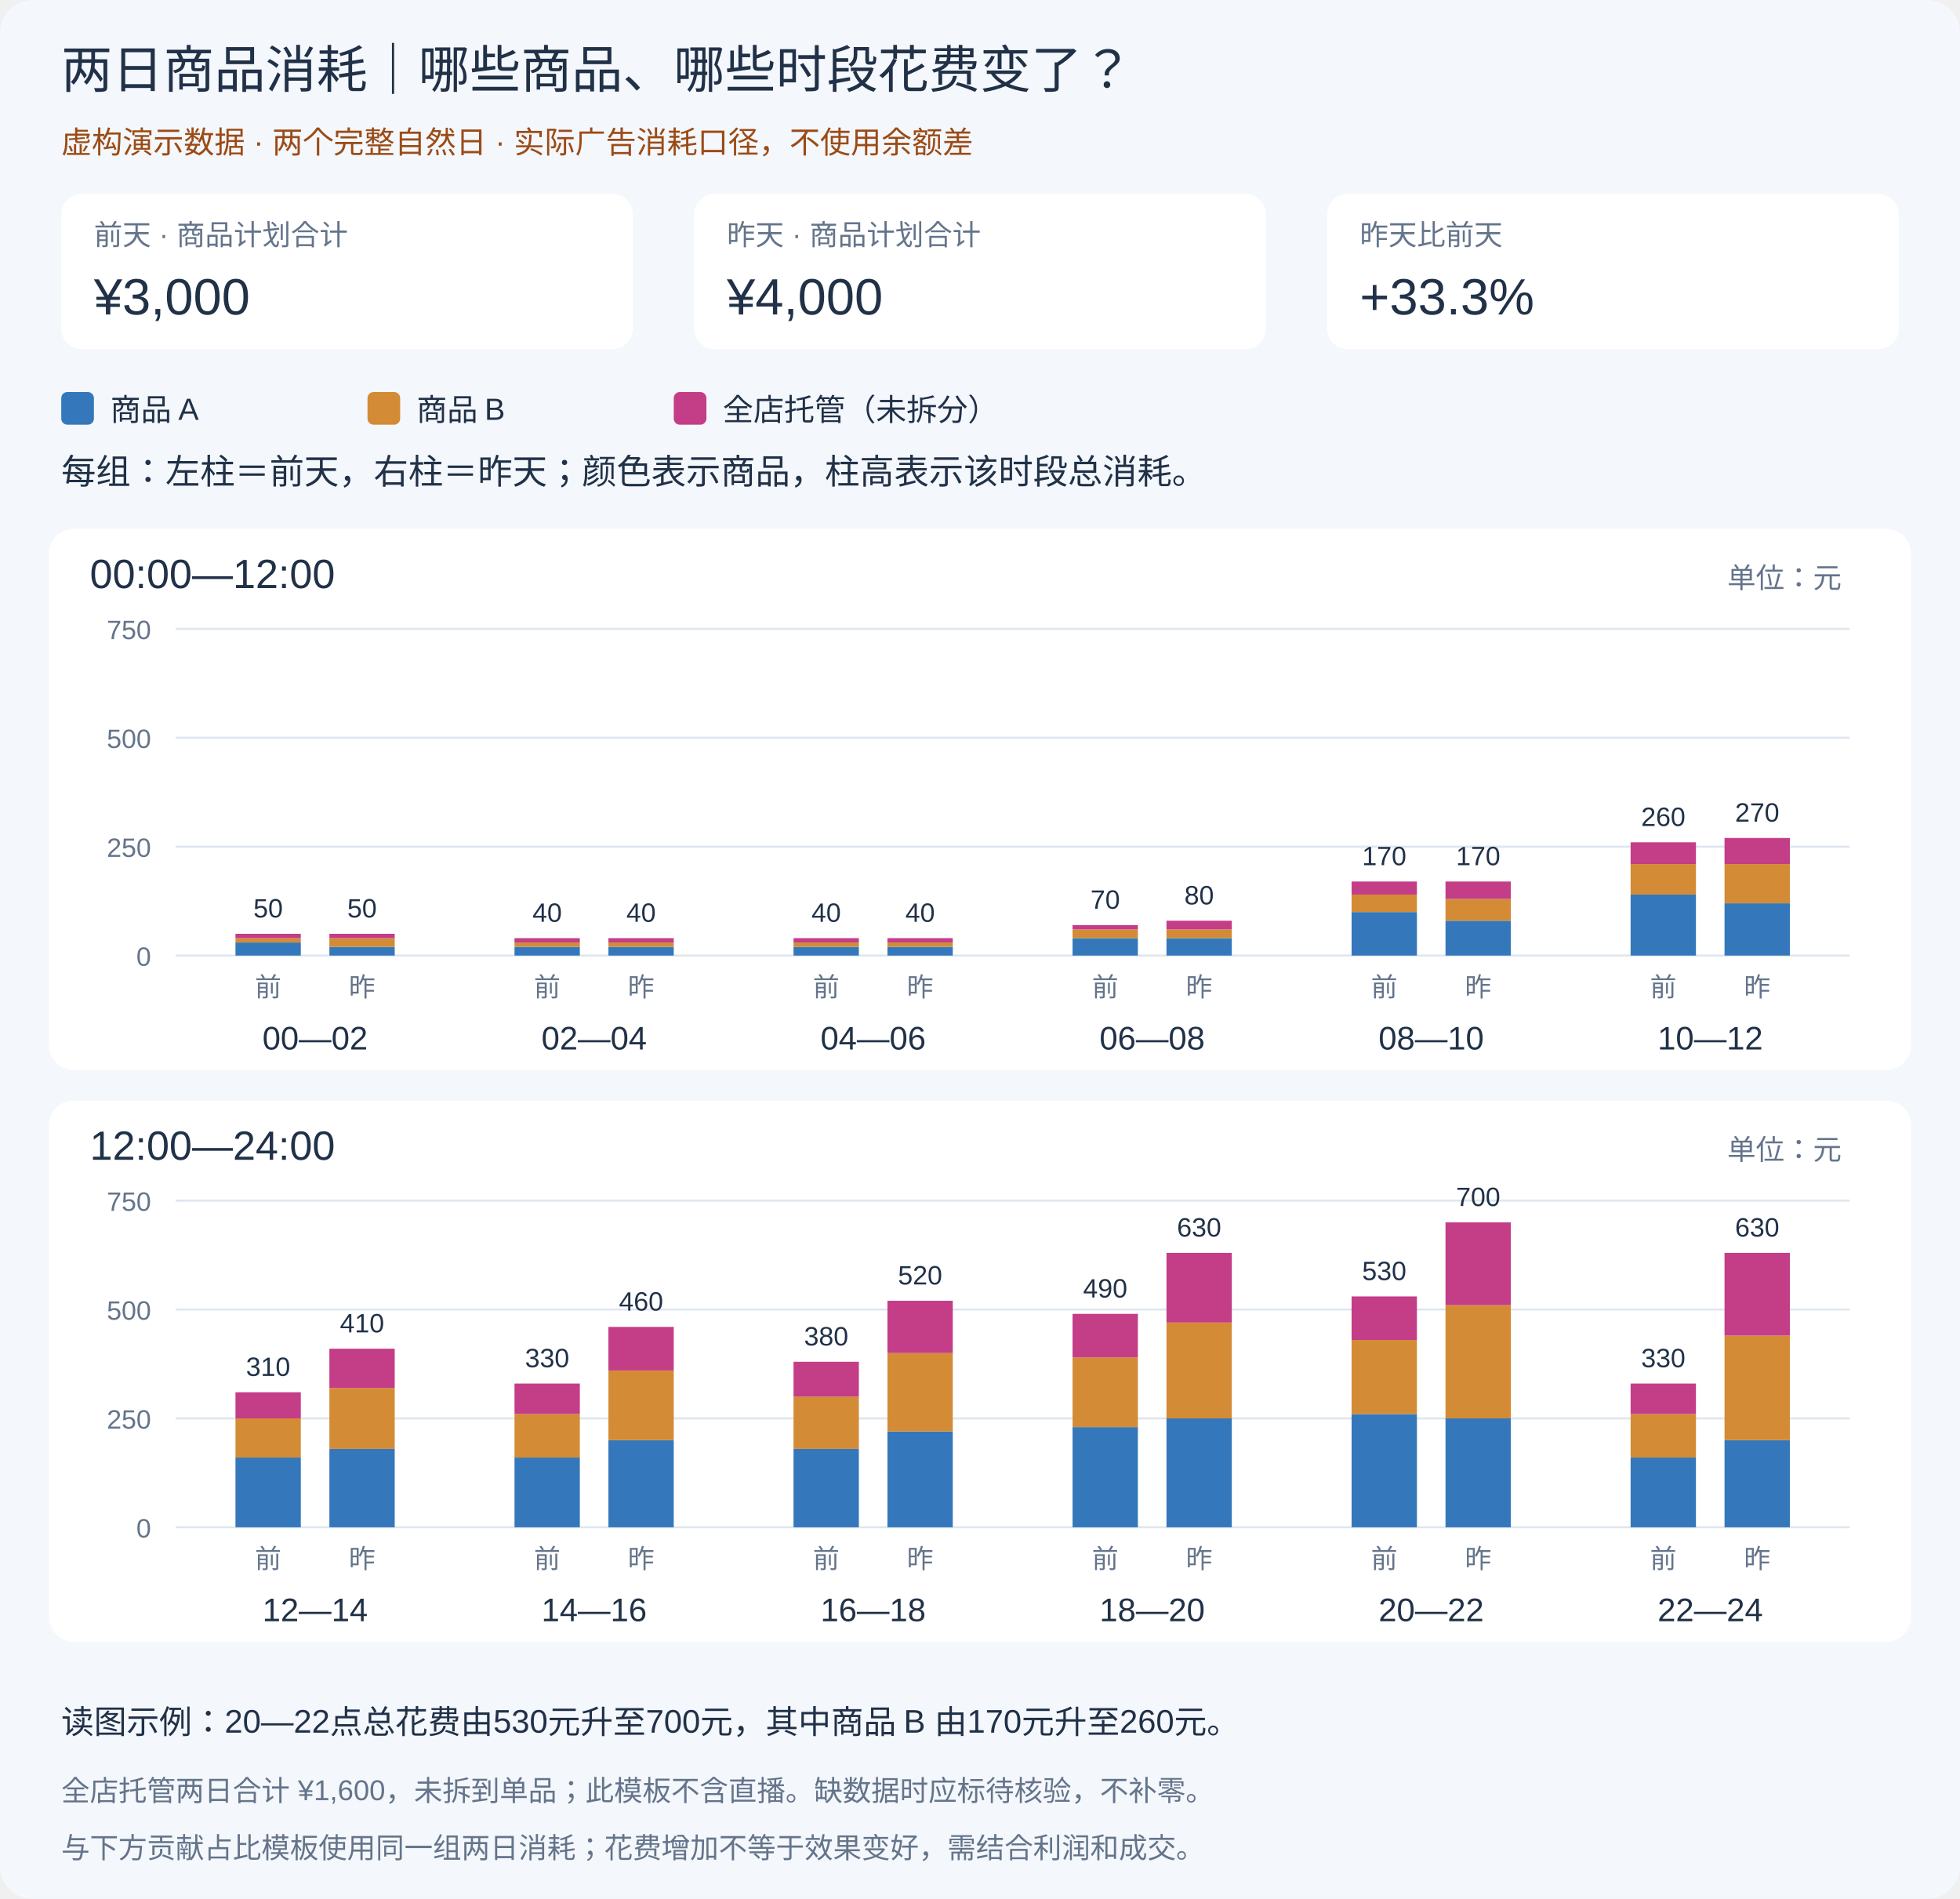
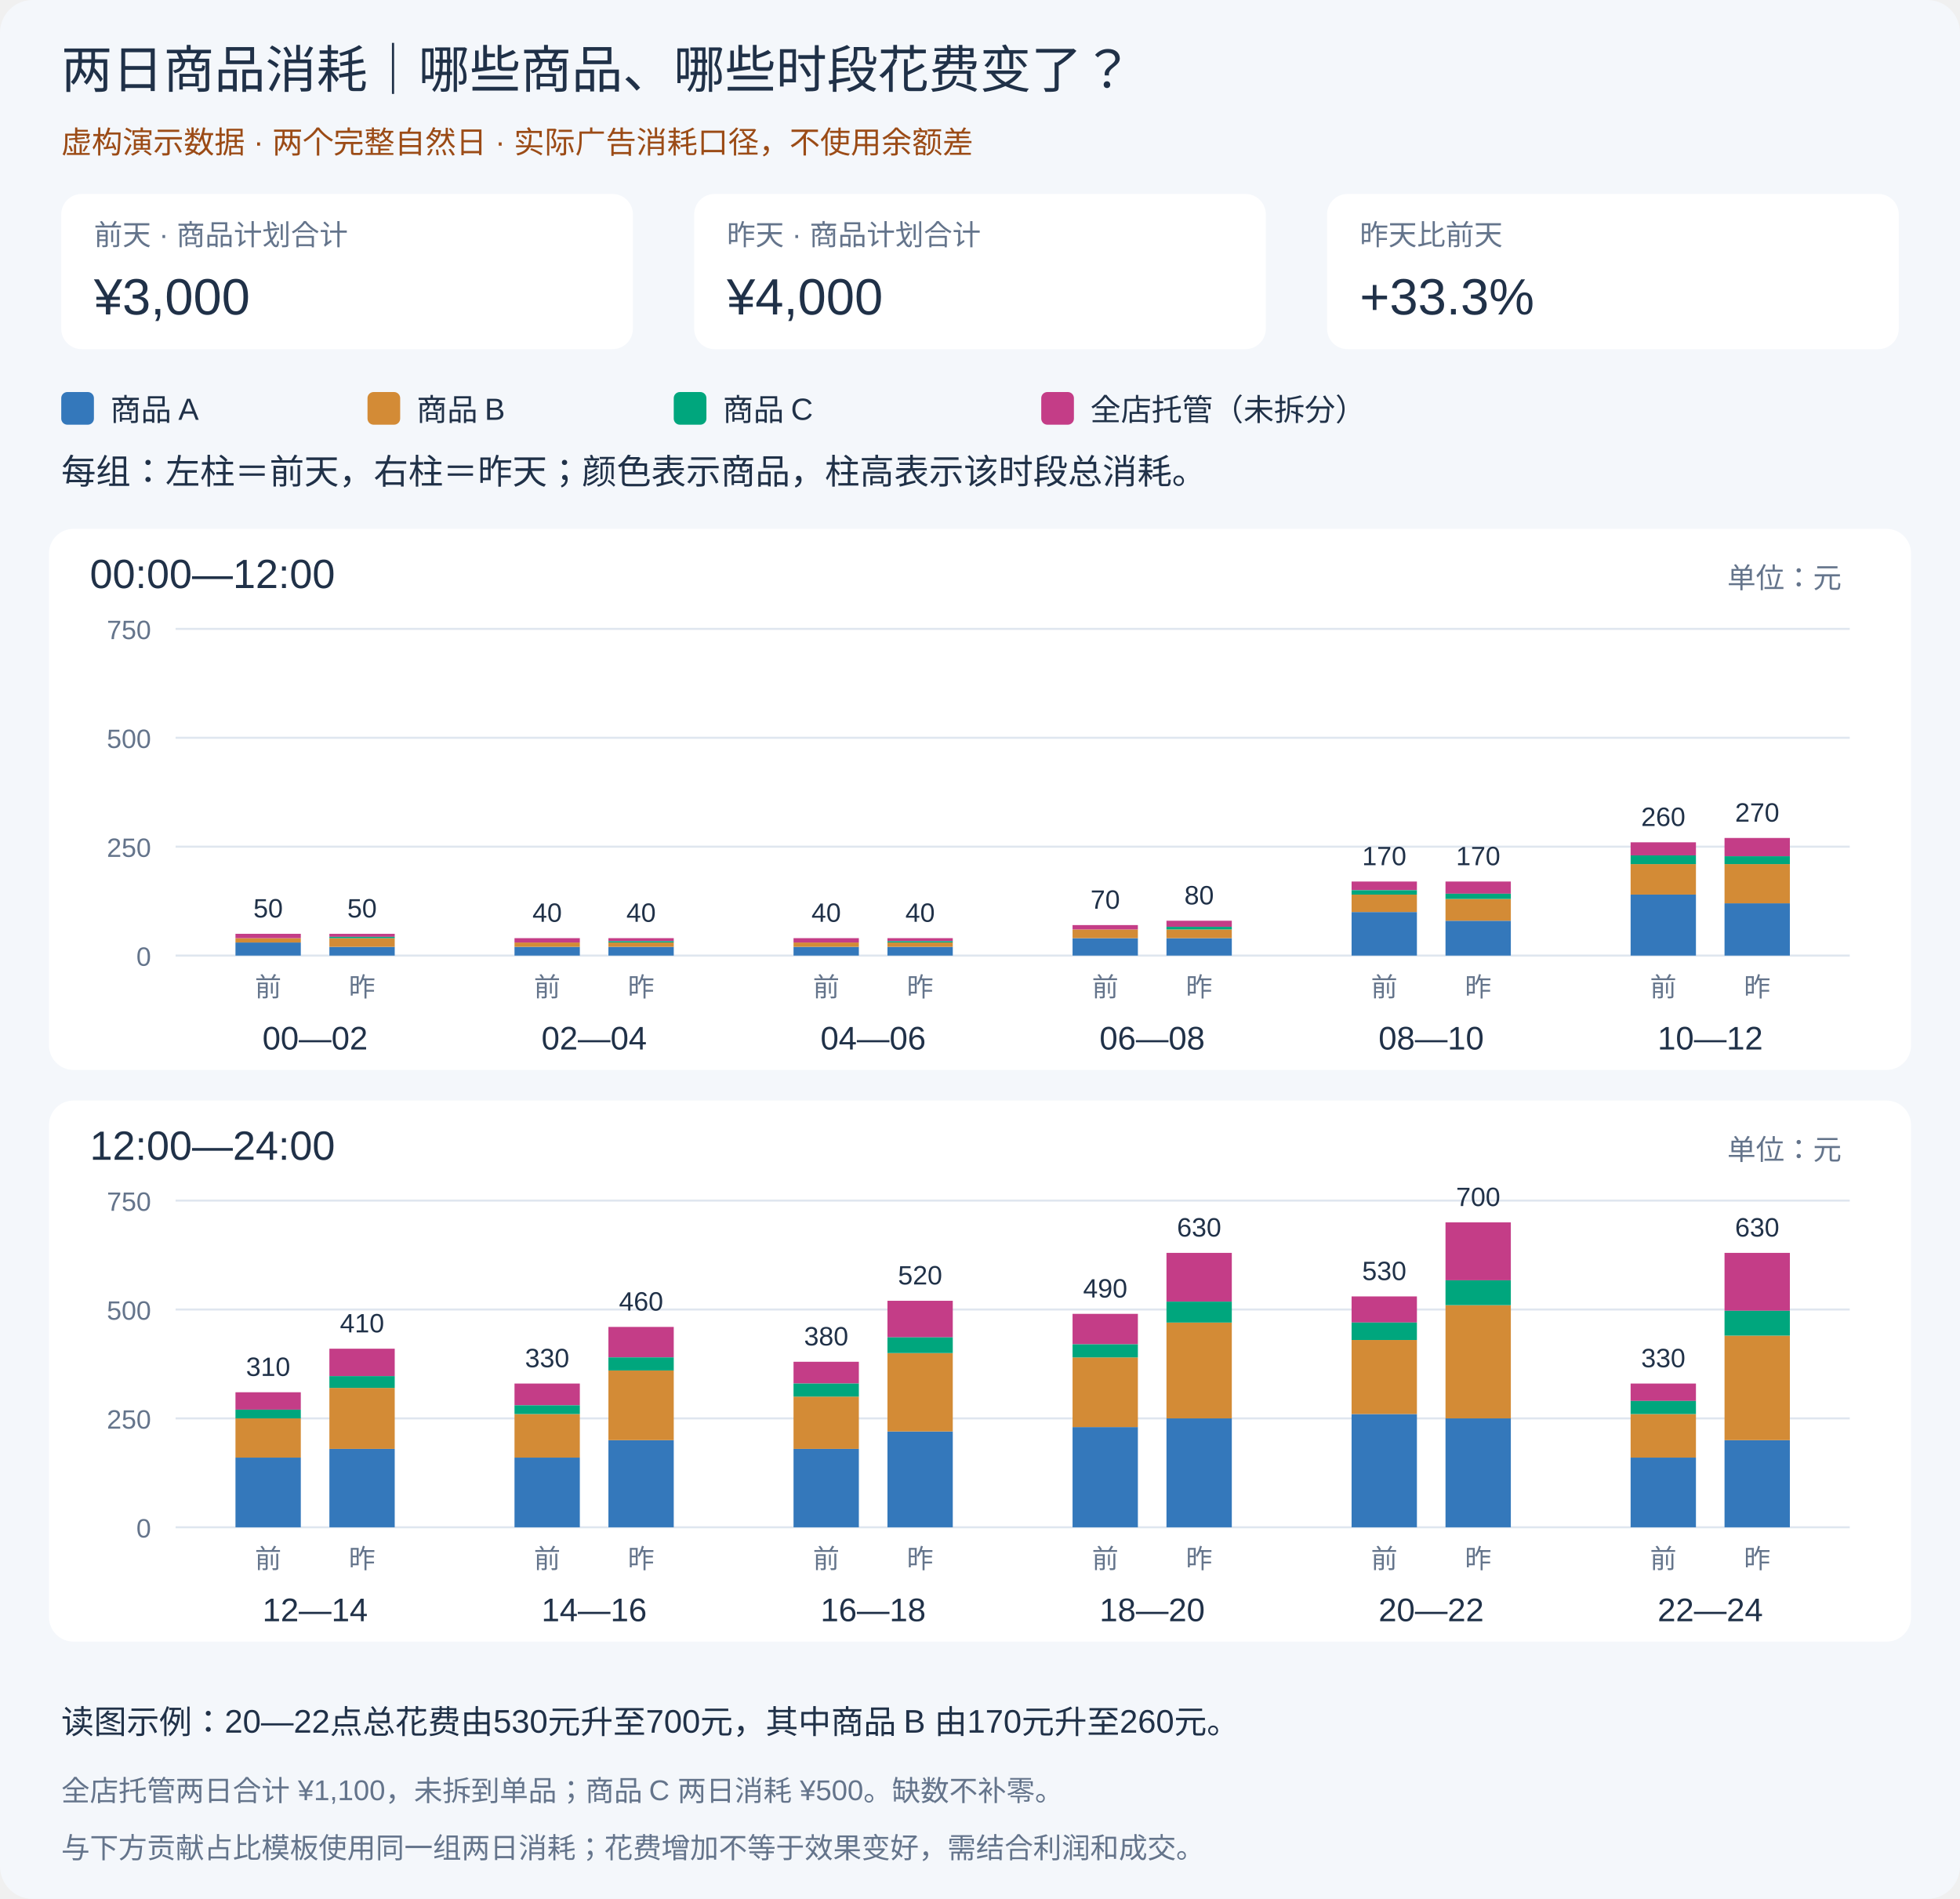
<svg xmlns="http://www.w3.org/2000/svg" width="960" height="930" viewBox="0 0 960 930" role="img" aria-labelledby="title desc">
  <rect width="960" height="930" rx="16" fill="#f4f7fb" />
  <g font-family="-apple-system,BlinkMacSystemFont,Segoe UI,Arial,sans-serif" fill="#203148">
    <text x="30" y="43" font-size="25" fill="#203148" text-anchor="start">两日商品消耗｜哪些商品、哪些时段花费变了？</text>
    <text x="30" y="75" font-size="15" fill="#9b4b16" text-anchor="start">虚构演示数据 · 两个完整自然日 · 实际广告消耗口径，不使用余额差</text>
    <rect x="30" y="95" width="280" height="76" rx="10" fill="#ffffff" />
    <text x="46" y="120" font-size="14" fill="#64748b" text-anchor="start">前天 · 商品计划合计</text>
    <text x="46" y="154" font-size="25" fill="#203148" text-anchor="start">¥3,000</text>
    <rect x="340" y="95" width="280" height="76" rx="10" fill="#ffffff" />
    <text x="356" y="120" font-size="14" fill="#64748b" text-anchor="start">昨天 · 商品计划合计</text>
    <text x="356" y="154" font-size="25" fill="#203148" text-anchor="start">¥4,000</text>
    <rect x="650" y="95" width="280" height="76" rx="10" fill="#ffffff" />
    <text x="666" y="120" font-size="14" fill="#64748b" text-anchor="start">昨天比前天</text>
    <text x="666" y="154" font-size="25" fill="#203148" text-anchor="start">+33.3%</text>
    <rect x="30" y="192" width="16" height="16" rx="3" fill="#3478bb" />
    <text x="54" y="206" font-size="15" fill="#203148" text-anchor="start">商品 A</text>
    <rect x="180" y="192" width="16" height="16" rx="3" fill="#d38b36" />
    <text x="204" y="206" font-size="15" fill="#203148" text-anchor="start">商品 B</text>
-     <rect x="330" y="192" width="16" height="16" rx="3" fill="#c43d87" />
-     <text x="354" y="206" font-size="15" fill="#203148" text-anchor="start">全店托管（未拆分）</text>
+     <rect x="510" y="192" width="16" height="16" rx="3" fill="#c43d87" />
+     <text x="534" y="206" font-size="15" fill="#203148" text-anchor="start">全店托管（未拆分）</text>
    <text x="30" y="237" font-size="17" fill="#203148" text-anchor="start">每组：左柱＝前天，右柱＝昨天；颜色表示商品，柱高表示该时段总消耗。</text>
    <rect x="24" y="259" width="912" height="265" rx="12" fill="#ffffff" />
    <text x="44" y="288" font-size="20" fill="#203148" text-anchor="start">00:00—12:00</text>
    <text x="902" y="288" font-size="14" fill="#64748b" text-anchor="end">单位：元</text>
    <line x1="86" y1="468.0" x2="906" y2="468.0" stroke="#dfe6ef" />
    <text x="74" y="473.0" font-size="13" fill="#64748b" text-anchor="end">0</text>
    <line x1="86" y1="414.667" x2="906" y2="414.667" stroke="#dfe6ef" />
    <text x="74" y="419.667" font-size="13" fill="#64748b" text-anchor="end">250</text>
    <line x1="86" y1="361.333" x2="906" y2="361.333" stroke="#dfe6ef" />
    <text x="74" y="366.333" font-size="13" fill="#64748b" text-anchor="end">500</text>
    <line x1="86" y1="308.0" x2="906" y2="308.0" stroke="#dfe6ef" />
    <text x="74" y="313.0" font-size="13" fill="#64748b" text-anchor="end">750</text>
    <rect x="115.333" y="461.6" width="32" height="6.4" rx="0" fill="#3478bb" />
    <rect x="115.333" y="459.467" width="32" height="2.133" rx="0" fill="#d38b36" />
    <rect x="115.333" y="457.333" width="32" height="2.133" rx="0" fill="#c43d87" />
    <text x="131.333" y="449.333" font-size="13" fill="#203148" text-anchor="middle">50</text>
    <text x="131.333" y="488" font-size="13" fill="#64748b" text-anchor="middle">前</text>
    <rect x="161.333" y="463.733" width="32" height="4.267" rx="0" fill="#3478bb" />
    <rect x="161.333" y="459.467" width="32" height="4.267" rx="0" fill="#d38b36" />
-     <rect x="161.333" y="457.333" width="32" height="2.133" rx="0" fill="#c43d87" />
+     <rect x="161.333" y="457.333" width="32" height="1.493" rx="0" fill="#c43d87" />
    <text x="177.333" y="449.333" font-size="13" fill="#203148" text-anchor="middle">50</text>
    <text x="177.333" y="488" font-size="13" fill="#64748b" text-anchor="middle">昨</text>
    <text x="154.333" y="514" font-size="16" fill="#203148" text-anchor="middle">00—02</text>
    <rect x="252.0" y="463.733" width="32" height="4.267" rx="0" fill="#3478bb" />
    <rect x="252.0" y="461.6" width="32" height="2.133" rx="0" fill="#d38b36" />
    <rect x="252.0" y="459.467" width="32" height="2.133" rx="0" fill="#c43d87" />
    <text x="268.0" y="451.467" font-size="13" fill="#203148" text-anchor="middle">40</text>
    <text x="268.0" y="488" font-size="13" fill="#64748b" text-anchor="middle">前</text>
    <rect x="298.0" y="463.733" width="32" height="4.267" rx="0" fill="#3478bb" />
    <rect x="298.0" y="461.6" width="32" height="2.133" rx="0" fill="#d38b36" />
-     <rect x="298.0" y="459.467" width="32" height="2.133" rx="0" fill="#c43d87" />
+     <rect x="298.0" y="459.467" width="32" height="1.493" rx="0" fill="#c43d87" />
    <text x="314.0" y="451.467" font-size="13" fill="#203148" text-anchor="middle">40</text>
    <text x="314.0" y="488" font-size="13" fill="#64748b" text-anchor="middle">昨</text>
    <text x="291.0" y="514" font-size="16" fill="#203148" text-anchor="middle">02—04</text>
    <rect x="388.667" y="463.733" width="32" height="4.267" rx="0" fill="#3478bb" />
    <rect x="388.667" y="461.6" width="32" height="2.133" rx="0" fill="#d38b36" />
    <rect x="388.667" y="459.467" width="32" height="2.133" rx="0" fill="#c43d87" />
    <text x="404.667" y="451.467" font-size="13" fill="#203148" text-anchor="middle">40</text>
    <text x="404.667" y="488" font-size="13" fill="#64748b" text-anchor="middle">前</text>
    <rect x="434.667" y="463.733" width="32" height="4.267" rx="0" fill="#3478bb" />
    <rect x="434.667" y="461.6" width="32" height="2.133" rx="0" fill="#d38b36" />
-     <rect x="434.667" y="459.467" width="32" height="2.133" rx="0" fill="#c43d87" />
+     <rect x="434.667" y="459.467" width="32" height="1.493" rx="0" fill="#c43d87" />
    <text x="450.667" y="451.467" font-size="13" fill="#203148" text-anchor="middle">40</text>
    <text x="450.667" y="488" font-size="13" fill="#64748b" text-anchor="middle">昨</text>
    <text x="427.667" y="514" font-size="16" fill="#203148" text-anchor="middle">04—06</text>
    <rect x="525.333" y="459.467" width="32" height="8.533" rx="0" fill="#3478bb" />
    <rect x="525.333" y="455.2" width="32" height="4.267" rx="0" fill="#d38b36" />
    <rect x="525.333" y="453.067" width="32" height="2.133" rx="0" fill="#c43d87" />
    <text x="541.333" y="445.067" font-size="13" fill="#203148" text-anchor="middle">70</text>
    <text x="541.333" y="488" font-size="13" fill="#64748b" text-anchor="middle">前</text>
    <rect x="571.333" y="459.467" width="32" height="8.533" rx="0" fill="#3478bb" />
    <rect x="571.333" y="455.2" width="32" height="4.267" rx="0" fill="#d38b36" />
-     <rect x="571.333" y="450.933" width="32" height="4.267" rx="0" fill="#c43d87" />
+     <rect x="571.333" y="450.933" width="32" height="2.987" rx="0" fill="#c43d87" />
    <text x="587.333" y="442.933" font-size="13" fill="#203148" text-anchor="middle">80</text>
    <text x="587.333" y="488" font-size="13" fill="#64748b" text-anchor="middle">昨</text>
    <text x="564.333" y="514" font-size="16" fill="#203148" text-anchor="middle">06—08</text>
    <rect x="662.0" y="446.667" width="32" height="21.333" rx="0" fill="#3478bb" />
    <rect x="662.0" y="438.133" width="32" height="8.533" rx="0" fill="#d38b36" />
-     <rect x="662.0" y="431.733" width="32" height="6.4" rx="0" fill="#c43d87" />
+     <rect x="662.0" y="431.733" width="32" height="4.267" rx="0" fill="#c43d87" />
    <text x="678.0" y="423.733" font-size="13" fill="#203148" text-anchor="middle">170</text>
    <text x="678.0" y="488" font-size="13" fill="#64748b" text-anchor="middle">前</text>
    <rect x="708.0" y="450.933" width="32" height="17.067" rx="0" fill="#3478bb" />
    <rect x="708.0" y="440.267" width="32" height="10.667" rx="0" fill="#d38b36" />
-     <rect x="708.0" y="431.733" width="32" height="8.533" rx="0" fill="#c43d87" />
+     <rect x="708.0" y="431.733" width="32" height="5.973" rx="0" fill="#c43d87" />
    <text x="724.0" y="423.733" font-size="13" fill="#203148" text-anchor="middle">170</text>
    <text x="724.0" y="488" font-size="13" fill="#64748b" text-anchor="middle">昨</text>
    <text x="701.0" y="514" font-size="16" fill="#203148" text-anchor="middle">08—10</text>
    <rect x="798.667" y="438.133" width="32" height="29.867" rx="0" fill="#3478bb" />
    <rect x="798.667" y="423.2" width="32" height="14.933" rx="0" fill="#d38b36" />
-     <rect x="798.667" y="412.533" width="32" height="10.667" rx="0" fill="#c43d87" />
+     <rect x="798.667" y="412.533" width="32" height="6.4" rx="0" fill="#c43d87" />
    <text x="814.667" y="404.533" font-size="13" fill="#203148" text-anchor="middle">260</text>
    <text x="814.667" y="488" font-size="13" fill="#64748b" text-anchor="middle">前</text>
    <rect x="844.667" y="442.4" width="32" height="25.6" rx="0" fill="#3478bb" />
    <rect x="844.667" y="423.2" width="32" height="19.2" rx="0" fill="#d38b36" />
-     <rect x="844.667" y="410.4" width="32" height="12.8" rx="0" fill="#c43d87" />
+     <rect x="844.667" y="410.4" width="32" height="8.96" rx="0" fill="#c43d87" />
    <text x="860.667" y="402.4" font-size="13" fill="#203148" text-anchor="middle">270</text>
    <text x="860.667" y="488" font-size="13" fill="#64748b" text-anchor="middle">昨</text>
    <text x="837.667" y="514" font-size="16" fill="#203148" text-anchor="middle">10—12</text>
    <rect x="24" y="539" width="912" height="265" rx="12" fill="#ffffff" />
    <text x="44" y="568" font-size="20" fill="#203148" text-anchor="start">12:00—24:00</text>
    <text x="902" y="568" font-size="14" fill="#64748b" text-anchor="end">单位：元</text>
    <line x1="86" y1="748.0" x2="906" y2="748.0" stroke="#dfe6ef" />
    <text x="74" y="753.0" font-size="13" fill="#64748b" text-anchor="end">0</text>
    <line x1="86" y1="694.667" x2="906" y2="694.667" stroke="#dfe6ef" />
    <text x="74" y="699.667" font-size="13" fill="#64748b" text-anchor="end">250</text>
    <line x1="86" y1="641.333" x2="906" y2="641.333" stroke="#dfe6ef" />
    <text x="74" y="646.333" font-size="13" fill="#64748b" text-anchor="end">500</text>
    <line x1="86" y1="588.0" x2="906" y2="588.0" stroke="#dfe6ef" />
    <text x="74" y="593.0" font-size="13" fill="#64748b" text-anchor="end">750</text>
    <rect x="115.333" y="713.867" width="32" height="34.133" rx="0" fill="#3478bb" />
    <rect x="115.333" y="694.667" width="32" height="19.2" rx="0" fill="#d38b36" />
-     <rect x="115.333" y="681.867" width="32" height="12.8" rx="0" fill="#c43d87" />
+     <rect x="115.333" y="681.867" width="32" height="8.533" rx="0" fill="#c43d87" />
    <text x="131.333" y="673.867" font-size="13" fill="#203148" text-anchor="middle">310</text>
    <text x="131.333" y="768" font-size="13" fill="#64748b" text-anchor="middle">前</text>
    <rect x="161.333" y="709.6" width="32" height="38.4" rx="0" fill="#3478bb" />
    <rect x="161.333" y="679.733" width="32" height="29.867" rx="0" fill="#d38b36" />
-     <rect x="161.333" y="660.533" width="32" height="19.2" rx="0" fill="#c43d87" />
+     <rect x="161.333" y="660.533" width="32" height="13.44" rx="0" fill="#c43d87" />
    <text x="177.333" y="652.533" font-size="13" fill="#203148" text-anchor="middle">410</text>
    <text x="177.333" y="768" font-size="13" fill="#64748b" text-anchor="middle">昨</text>
    <text x="154.333" y="794" font-size="16" fill="#203148" text-anchor="middle">12—14</text>
    <rect x="252.0" y="713.867" width="32" height="34.133" rx="0" fill="#3478bb" />
    <rect x="252.0" y="692.533" width="32" height="21.333" rx="0" fill="#d38b36" />
-     <rect x="252.0" y="677.6" width="32" height="14.933" rx="0" fill="#c43d87" />
+     <rect x="252.0" y="677.6" width="32" height="10.667" rx="0" fill="#c43d87" />
    <text x="268.0" y="669.6" font-size="13" fill="#203148" text-anchor="middle">330</text>
    <text x="268.0" y="768" font-size="13" fill="#64748b" text-anchor="middle">前</text>
    <rect x="298.0" y="705.333" width="32" height="42.667" rx="0" fill="#3478bb" />
    <rect x="298.0" y="671.2" width="32" height="34.133" rx="0" fill="#d38b36" />
-     <rect x="298.0" y="649.867" width="32" height="21.333" rx="0" fill="#c43d87" />
+     <rect x="298.0" y="649.867" width="32" height="14.933" rx="0" fill="#c43d87" />
    <text x="314.0" y="641.867" font-size="13" fill="#203148" text-anchor="middle">460</text>
    <text x="314.0" y="768" font-size="13" fill="#64748b" text-anchor="middle">昨</text>
    <text x="291.0" y="794" font-size="16" fill="#203148" text-anchor="middle">14—16</text>
    <rect x="388.667" y="709.6" width="32" height="38.4" rx="0" fill="#3478bb" />
    <rect x="388.667" y="684.0" width="32" height="25.6" rx="0" fill="#d38b36" />
-     <rect x="388.667" y="666.933" width="32" height="17.067" rx="0" fill="#c43d87" />
+     <rect x="388.667" y="666.933" width="32" height="10.667" rx="0" fill="#c43d87" />
    <text x="404.667" y="658.933" font-size="13" fill="#203148" text-anchor="middle">380</text>
    <text x="404.667" y="768" font-size="13" fill="#64748b" text-anchor="middle">前</text>
    <rect x="434.667" y="701.067" width="32" height="46.933" rx="0" fill="#3478bb" />
    <rect x="434.667" y="662.667" width="32" height="38.4" rx="0" fill="#d38b36" />
-     <rect x="434.667" y="637.067" width="32" height="25.6" rx="0" fill="#c43d87" />
+     <rect x="434.667" y="637.067" width="32" height="17.92" rx="0" fill="#c43d87" />
    <text x="450.667" y="629.067" font-size="13" fill="#203148" text-anchor="middle">520</text>
    <text x="450.667" y="768" font-size="13" fill="#64748b" text-anchor="middle">昨</text>
    <text x="427.667" y="794" font-size="16" fill="#203148" text-anchor="middle">16—18</text>
    <rect x="525.333" y="698.933" width="32" height="49.067" rx="0" fill="#3478bb" />
    <rect x="525.333" y="664.8" width="32" height="34.133" rx="0" fill="#d38b36" />
-     <rect x="525.333" y="643.467" width="32" height="21.333" rx="0" fill="#c43d87" />
+     <rect x="525.333" y="643.467" width="32" height="14.933" rx="0" fill="#c43d87" />
    <text x="541.333" y="635.467" font-size="13" fill="#203148" text-anchor="middle">490</text>
    <text x="541.333" y="768" font-size="13" fill="#64748b" text-anchor="middle">前</text>
    <rect x="571.333" y="694.667" width="32" height="53.333" rx="0" fill="#3478bb" />
    <rect x="571.333" y="647.733" width="32" height="46.933" rx="0" fill="#d38b36" />
-     <rect x="571.333" y="613.6" width="32" height="34.133" rx="0" fill="#c43d87" />
+     <rect x="571.333" y="613.6" width="32" height="23.893" rx="0" fill="#c43d87" />
    <text x="587.333" y="605.6" font-size="13" fill="#203148" text-anchor="middle">630</text>
    <text x="587.333" y="768" font-size="13" fill="#64748b" text-anchor="middle">昨</text>
    <text x="564.333" y="794" font-size="16" fill="#203148" text-anchor="middle">18—20</text>
    <rect x="662.0" y="692.533" width="32" height="55.467" rx="0" fill="#3478bb" />
    <rect x="662.0" y="656.267" width="32" height="36.267" rx="0" fill="#d38b36" />
-     <rect x="662.0" y="634.933" width="32" height="21.333" rx="0" fill="#c43d87" />
+     <rect x="662.0" y="634.933" width="32" height="12.8" rx="0" fill="#c43d87" />
    <text x="678.0" y="626.933" font-size="13" fill="#203148" text-anchor="middle">530</text>
    <text x="678.0" y="768" font-size="13" fill="#64748b" text-anchor="middle">前</text>
    <rect x="708.0" y="694.667" width="32" height="53.333" rx="0" fill="#3478bb" />
    <rect x="708.0" y="639.2" width="32" height="55.467" rx="0" fill="#d38b36" />
-     <rect x="708.0" y="598.667" width="32" height="40.533" rx="0" fill="#c43d87" />
+     <rect x="708.0" y="598.667" width="32" height="28.373" rx="0" fill="#c43d87" />
    <text x="724.0" y="590.667" font-size="13" fill="#203148" text-anchor="middle">700</text>
    <text x="724.0" y="768" font-size="13" fill="#64748b" text-anchor="middle">昨</text>
    <text x="701.0" y="794" font-size="16" fill="#203148" text-anchor="middle">20—22</text>
    <rect x="798.667" y="713.867" width="32" height="34.133" rx="0" fill="#3478bb" />
    <rect x="798.667" y="692.533" width="32" height="21.333" rx="0" fill="#d38b36" />
-     <rect x="798.667" y="677.6" width="32" height="14.933" rx="0" fill="#c43d87" />
+     <rect x="798.667" y="677.6" width="32" height="8.533" rx="0" fill="#c43d87" />
    <text x="814.667" y="669.6" font-size="13" fill="#203148" text-anchor="middle">330</text>
    <text x="814.667" y="768" font-size="13" fill="#64748b" text-anchor="middle">前</text>
    <rect x="844.667" y="705.333" width="32" height="42.667" rx="0" fill="#3478bb" />
    <rect x="844.667" y="654.133" width="32" height="51.2" rx="0" fill="#d38b36" />
-     <rect x="844.667" y="613.6" width="32" height="40.533" rx="0" fill="#c43d87" />
+     <rect x="844.667" y="613.6" width="32" height="28.373" rx="0" fill="#c43d87" />
    <text x="860.667" y="605.6" font-size="13" fill="#203148" text-anchor="middle">630</text>
    <text x="860.667" y="768" font-size="13" fill="#64748b" text-anchor="middle">昨</text>
    <text x="837.667" y="794" font-size="16" fill="#203148" text-anchor="middle">22—24</text>
    <text x="30" y="849" font-size="16" fill="#203148" text-anchor="start">读图示例：20—22点总花费由530元升至700元，其中商品 B 由170元升至260元。</text>
-     <text x="30" y="882" font-size="14" fill="#64748b" text-anchor="start">全店托管两日合计 ¥1,600，未拆到单品；此模板不含直播。缺数据时应标待核验，不补零。</text>
+     <text x="30" y="882" font-size="14" fill="#64748b" text-anchor="start">全店托管两日合计 ¥1,100，未拆到单品；商品 C 两日消耗 ¥500。缺数不补零。</text>
    <text x="30" y="910" font-size="14" fill="#64748b" text-anchor="start">与下方贡献占比模板使用同一组两日消耗；花费增加不等于效果变好，需结合利润和成交。</text>
+     <rect x="115.333" y="459.467" width="32" height="0.0" fill="#00a67d" />
+     <rect x="161.333" y="458.827" width="32" height="0.64" fill="#00a67d" />
+     <rect x="252.0" y="461.6" width="32" height="0.0" fill="#00a67d" />
+     <rect x="298.0" y="460.96" width="32" height="0.64" fill="#00a67d" />
+     <rect x="388.667" y="461.6" width="32" height="0.0" fill="#00a67d" />
+     <rect x="434.667" y="460.96" width="32" height="0.64" fill="#00a67d" />
+     <rect x="525.333" y="455.2" width="32" height="0.0" fill="#00a67d" />
+     <rect x="571.333" y="453.92" width="32" height="1.28" fill="#00a67d" />
+     <rect x="662.0" y="436.0" width="32" height="2.133" fill="#00a67d" />
+     <rect x="708.0" y="437.707" width="32" height="2.56" fill="#00a67d" />
+     <rect x="798.667" y="418.933" width="32" height="4.267" fill="#00a67d" />
+     <rect x="844.667" y="419.36" width="32" height="3.84" fill="#00a67d" />
+     <rect x="115.333" y="690.4" width="32" height="4.267" fill="#00a67d" />
+     <rect x="161.333" y="673.973" width="32" height="5.76" fill="#00a67d" />
+     <rect x="252.0" y="688.267" width="32" height="4.267" fill="#00a67d" />
+     <rect x="298.0" y="664.8" width="32" height="6.4" fill="#00a67d" />
+     <rect x="388.667" y="677.6" width="32" height="6.4" fill="#00a67d" />
+     <rect x="434.667" y="654.987" width="32" height="7.68" fill="#00a67d" />
+     <rect x="525.333" y="658.4" width="32" height="6.4" fill="#00a67d" />
+     <rect x="571.333" y="637.493" width="32" height="10.24" fill="#00a67d" />
+     <rect x="662.0" y="647.733" width="32" height="8.533" fill="#00a67d" />
+     <rect x="708.0" y="627.04" width="32" height="12.16" fill="#00a67d" />
+     <rect x="798.667" y="686.133" width="32" height="6.4" fill="#00a67d" />
+     <rect x="844.667" y="641.973" width="32" height="12.16" fill="#00a67d" />
+     <rect x="330" y="192" width="16" height="16" fill="#00a67d" rx="3" />
+     <text x="354" y="206" font-size="15" fill="#203148" text-anchor="start">商品 C</text>
  </g>
</svg>
